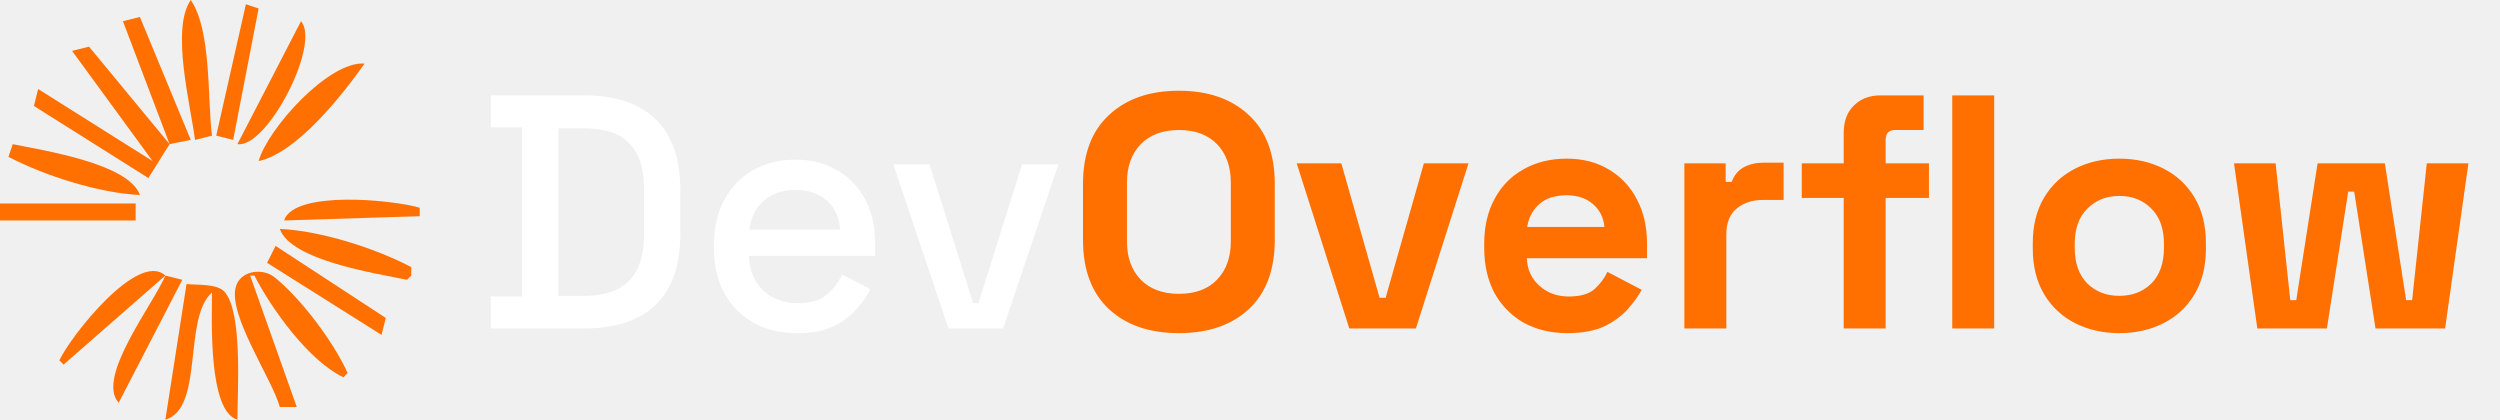
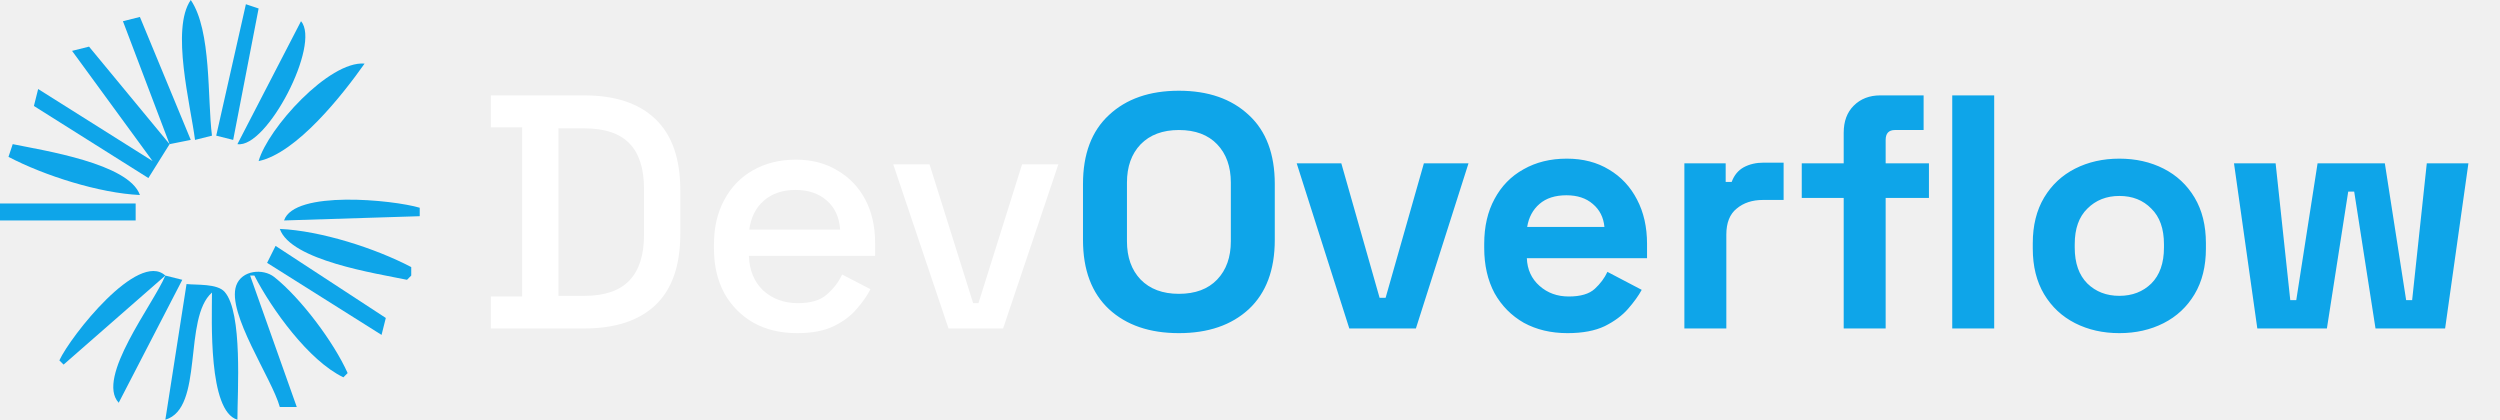
<svg xmlns="http://www.w3.org/2000/svg" width="137" height="23" viewBox="0 0 137 23" fill="none">
-   <path d="M10.454 0C9.351 1.583 10.447 5.769 10.687 7.667L11.616 7.434C11.357 5.389 11.6 1.676 10.454 0Z" fill="#FF7000" />
-   <path d="M13.475 0.232L11.849 7.434L12.778 7.667L14.172 0.465L13.475 0.232Z" fill="#FF7000" />
-   <path d="M6.737 1.162L9.293 7.899L4.879 2.555L3.949 2.788L8.363 8.828L2.091 4.879L1.858 5.808L8.131 9.757L9.293 7.899L10.454 7.667L7.666 0.929L6.737 1.162Z" fill="#FF7000" />
-   <path d="M16.495 1.162L13.01 7.899C14.63 8.144 17.593 2.416 16.495 1.162Z" fill="#FF7000" />
-   <path d="M14.172 8.828C16.262 8.388 18.783 5.184 19.98 3.485C18.03 3.321 14.673 7.044 14.172 8.828Z" fill="#FF7000" />
-   <path d="M0.697 7.899L0.465 8.596C2.43 9.627 5.448 10.585 7.667 10.687C7.065 8.957 2.38 8.247 0.697 7.899Z" fill="#FF7000" />
-   <path d="M0 11.151V12.081H7.434V11.151H0Z" fill="#FF7000" />
-   <path d="M15.566 12.081L23.001 11.848V11.384C21.526 10.948 16.121 10.409 15.566 12.081Z" fill="#FF7000" />
-   <path d="M15.334 12.545C15.937 14.278 20.623 14.985 22.304 15.333L22.536 15.101V14.636C20.558 13.598 17.567 12.643 15.334 12.545Z" fill="#FF7000" />
-   <path d="M15.101 13.475L14.637 14.404L20.909 18.353L21.142 17.424L15.101 13.475Z" fill="#FF7000" />
-   <path d="M3.253 19.748L3.485 19.98L9.061 15.101C7.564 13.726 3.877 18.41 3.253 19.748Z" fill="#FF7000" />
-   <path d="M15.333 22.303H16.263L13.707 15.101H13.94C14.892 16.948 16.925 19.775 18.818 20.677L19.051 20.445C18.299 18.759 16.49 16.343 15.034 15.185C14.413 14.691 13.238 14.803 12.942 15.656C12.418 17.172 14.904 20.735 15.333 22.303Z" fill="#FF7000" />
-   <path d="M9.061 15.101C8.412 16.66 5.234 20.699 6.505 22.071L9.99 15.333L9.061 15.101Z" fill="#FF7000" />
-   <path d="M10.222 15.566L9.061 23C11.195 22.376 10.012 17.441 11.616 16.031C11.616 17.517 11.401 22.53 13.01 23C13.009 21.505 13.312 17.119 12.307 15.991C11.899 15.533 10.788 15.627 10.222 15.566Z" fill="#FF7000" />
+   <path d="M10.454 0C9.351 1.583 10.447 5.769 10.687 7.667L11.616 7.434C11.357 5.389 11.6 1.676 10.454 0Z" fill="#0ea5e9" />
+   <path d="M13.475 0.232L11.849 7.434L12.778 7.667L14.172 0.465L13.475 0.232Z" fill="#0ea5e9" />
+   <path d="M6.737 1.162L9.293 7.899L4.879 2.555L3.949 2.788L8.363 8.828L2.091 4.879L1.858 5.808L8.131 9.757L9.293 7.899L10.454 7.667L7.666 0.929L6.737 1.162Z" fill="#0ea5e9" />
+   <path d="M16.495 1.162L13.01 7.899C14.63 8.144 17.593 2.416 16.495 1.162Z" fill="#0ea5e9" />
+   <path d="M14.172 8.828C16.262 8.388 18.783 5.184 19.98 3.485C18.03 3.321 14.673 7.044 14.172 8.828Z" fill="#0ea5e9" />
+   <path d="M0.697 7.899L0.465 8.596C2.43 9.627 5.448 10.585 7.667 10.687C7.065 8.957 2.38 8.247 0.697 7.899Z" fill="#0ea5e9" />
+   <path d="M0 11.151V12.081H7.434V11.151H0Z" fill="#0ea5e9" />
+   <path d="M15.566 12.081L23.001 11.848V11.384C21.526 10.948 16.121 10.409 15.566 12.081Z" fill="#0ea5e9" />
+   <path d="M15.334 12.545C15.937 14.278 20.623 14.985 22.304 15.333L22.536 15.101V14.636C20.558 13.598 17.567 12.643 15.334 12.545Z" fill="#0ea5e9" />
+   <path d="M15.101 13.475L14.637 14.404L20.909 18.353L21.142 17.424L15.101 13.475Z" fill="#0ea5e9" />
+   <path d="M3.253 19.748L3.485 19.98L9.061 15.101C7.564 13.726 3.877 18.41 3.253 19.748Z" fill="#0ea5e9" />
+   <path d="M15.333 22.303H16.263L13.707 15.101H13.94C14.892 16.948 16.925 19.775 18.818 20.677L19.051 20.445C18.299 18.759 16.49 16.343 15.034 15.185C14.413 14.691 13.238 14.803 12.942 15.656C12.418 17.172 14.904 20.735 15.333 22.303Z" fill="#0ea5e9" />
+   <path d="M9.061 15.101C8.412 16.66 5.234 20.699 6.505 22.071L9.99 15.333L9.061 15.101Z" fill="#0ea5e9" />
+   <path d="M10.222 15.566L9.061 23C11.195 22.376 10.012 17.441 11.616 16.031C11.616 17.517 11.401 22.53 13.01 23C13.009 21.505 13.312 17.119 12.307 15.991C11.899 15.533 10.788 15.627 10.222 15.566Z" fill="#0ea5e9" />
  <path d="M26.899 18V16.248H28.614V6.979H26.899V5.227H32.008C33.711 5.227 35.012 5.659 35.913 6.523C36.825 7.387 37.281 8.688 37.281 10.428V12.818C37.281 14.557 36.825 15.859 35.913 16.723C35.012 17.574 33.711 18 32.008 18H26.899ZM30.603 16.212H32.026C33.133 16.212 33.954 15.932 34.489 15.373C35.025 14.813 35.292 13.98 35.292 12.873V10.355C35.292 9.236 35.025 8.402 34.489 7.855C33.954 7.307 33.133 7.034 32.026 7.034H30.603V16.212ZM43.686 18.256C42.774 18.256 41.977 18.067 41.296 17.69C40.615 17.3 40.08 16.759 39.69 16.066C39.313 15.36 39.125 14.545 39.125 13.621V13.402C39.125 12.465 39.313 11.65 39.69 10.957C40.067 10.251 40.59 9.71 41.26 9.333C41.941 8.944 42.725 8.749 43.613 8.749C44.477 8.749 45.231 8.944 45.876 9.333C46.533 9.71 47.044 10.239 47.409 10.92C47.773 11.601 47.956 12.398 47.956 13.311V14.022H41.041C41.065 14.813 41.326 15.445 41.825 15.92C42.336 16.382 42.969 16.613 43.723 16.613C44.428 16.613 44.957 16.455 45.31 16.139C45.675 15.823 45.955 15.458 46.15 15.044L47.7 15.847C47.53 16.188 47.281 16.546 46.952 16.923C46.636 17.3 46.217 17.617 45.693 17.872C45.17 18.128 44.501 18.256 43.686 18.256ZM41.059 12.581H46.04C45.991 11.899 45.748 11.37 45.31 10.993C44.872 10.604 44.301 10.409 43.595 10.409C42.889 10.409 42.312 10.604 41.862 10.993C41.424 11.37 41.156 11.899 41.059 12.581ZM51.978 18L48.949 9.004H50.938L53.328 16.613H53.62L56.01 9.004H57.999L54.97 18H51.978Z" fill="white" />
-   <path d="M64.603 18.256C62.998 18.256 61.72 17.817 60.772 16.942C59.823 16.054 59.348 14.789 59.348 13.146V10.081C59.348 8.439 59.823 7.18 60.772 6.304C61.72 5.416 62.998 4.972 64.603 4.972C66.209 4.972 67.486 5.416 68.435 6.304C69.384 7.18 69.858 8.439 69.858 10.081V13.146C69.858 14.789 69.384 16.054 68.435 16.942C67.486 17.817 66.209 18.256 64.603 18.256ZM64.603 16.102C65.504 16.102 66.203 15.841 66.702 15.318C67.201 14.795 67.45 14.095 67.45 13.219V10.008C67.45 9.132 67.201 8.433 66.702 7.91C66.203 7.387 65.504 7.125 64.603 7.125C63.715 7.125 63.016 7.387 62.505 7.91C62.006 8.433 61.757 9.132 61.757 10.008V13.219C61.757 14.095 62.006 14.795 62.505 15.318C63.016 15.841 63.715 16.102 64.603 16.102ZM73.942 18L71.059 8.95H73.504L75.602 16.321H75.931L78.029 8.95H80.474L77.591 18H73.942ZM85.897 18.256C84.997 18.256 84.2 18.067 83.507 17.69C82.825 17.3 82.29 16.759 81.901 16.066C81.524 15.36 81.335 14.533 81.335 13.584V13.365C81.335 12.416 81.524 11.595 81.901 10.902C82.278 10.197 82.807 9.655 83.488 9.278C84.17 8.889 84.96 8.694 85.86 8.694C86.749 8.694 87.521 8.895 88.178 9.296C88.835 9.686 89.346 10.233 89.71 10.938C90.075 11.632 90.258 12.441 90.258 13.365V14.15H83.671C83.695 14.77 83.926 15.275 84.364 15.664C84.802 16.054 85.337 16.248 85.97 16.248C86.615 16.248 87.089 16.108 87.393 15.829C87.697 15.549 87.928 15.239 88.087 14.898L89.966 15.883C89.796 16.2 89.546 16.546 89.218 16.923C88.902 17.288 88.476 17.605 87.941 17.872C87.405 18.128 86.724 18.256 85.897 18.256ZM83.689 12.435H87.922C87.874 11.912 87.661 11.492 87.284 11.176C86.919 10.86 86.438 10.701 85.842 10.701C85.222 10.701 84.729 10.86 84.364 11.176C83.999 11.492 83.774 11.912 83.689 12.435ZM92.304 18V8.95H94.567V9.971H94.895C95.029 9.607 95.248 9.339 95.552 9.169C95.868 8.998 96.233 8.913 96.647 8.913H97.742V10.957H96.61C96.027 10.957 95.546 11.115 95.169 11.431C94.792 11.735 94.603 12.21 94.603 12.854V18H92.304ZM101.035 18V10.847H98.736V8.95H101.035V7.271C101.035 6.651 101.217 6.158 101.582 5.793C101.959 5.416 102.446 5.227 103.042 5.227H105.414V7.125H103.845C103.504 7.125 103.334 7.307 103.334 7.672V8.95H105.706V10.847H103.334V18H101.035ZM106.983 18V5.227H109.282V18H106.983ZM116.14 18.256C115.24 18.256 114.431 18.073 113.713 17.708C112.996 17.343 112.43 16.814 112.016 16.121C111.603 15.427 111.396 14.594 111.396 13.621V13.329C111.396 12.356 111.603 11.522 112.016 10.829C112.43 10.136 112.996 9.607 113.713 9.242C114.431 8.877 115.24 8.694 116.14 8.694C117.04 8.694 117.849 8.877 118.567 9.242C119.285 9.607 119.85 10.136 120.264 10.829C120.677 11.522 120.884 12.356 120.884 13.329V13.621C120.884 14.594 120.677 15.427 120.264 16.121C119.85 16.814 119.285 17.343 118.567 17.708C117.849 18.073 117.04 18.256 116.14 18.256ZM116.14 16.212C116.846 16.212 117.43 15.987 117.892 15.537C118.354 15.075 118.585 14.418 118.585 13.566V13.384C118.585 12.532 118.354 11.881 117.892 11.431C117.442 10.969 116.858 10.738 116.14 10.738C115.435 10.738 114.851 10.969 114.388 11.431C113.926 11.881 113.695 12.532 113.695 13.384V13.566C113.695 14.418 113.926 15.075 114.388 15.537C114.851 15.987 115.435 16.212 116.14 16.212ZM123.701 18L122.423 8.95H124.704L125.507 16.449H125.835L127.003 8.95H130.689L131.857 16.449H132.185L132.988 8.95H135.269L133.992 18H130.178L129.01 10.501H128.682L127.514 18H123.701Z" fill="#FF7000" />
+   <path d="M64.603 18.256C62.998 18.256 61.72 17.817 60.772 16.942C59.823 16.054 59.348 14.789 59.348 13.146V10.081C59.348 8.439 59.823 7.18 60.772 6.304C61.72 5.416 62.998 4.972 64.603 4.972C66.209 4.972 67.486 5.416 68.435 6.304C69.384 7.18 69.858 8.439 69.858 10.081V13.146C69.858 14.789 69.384 16.054 68.435 16.942C67.486 17.817 66.209 18.256 64.603 18.256ZM64.603 16.102C65.504 16.102 66.203 15.841 66.702 15.318C67.201 14.795 67.45 14.095 67.45 13.219V10.008C67.45 9.132 67.201 8.433 66.702 7.91C66.203 7.387 65.504 7.125 64.603 7.125C63.715 7.125 63.016 7.387 62.505 7.91C62.006 8.433 61.757 9.132 61.757 10.008V13.219C61.757 14.095 62.006 14.795 62.505 15.318C63.016 15.841 63.715 16.102 64.603 16.102ZM73.942 18L71.059 8.95H73.504L75.602 16.321H75.931L78.029 8.95H80.474L77.591 18H73.942ZM85.897 18.256C84.997 18.256 84.2 18.067 83.507 17.69C82.825 17.3 82.29 16.759 81.901 16.066C81.524 15.36 81.335 14.533 81.335 13.584V13.365C81.335 12.416 81.524 11.595 81.901 10.902C82.278 10.197 82.807 9.655 83.488 9.278C84.17 8.889 84.96 8.694 85.86 8.694C86.749 8.694 87.521 8.895 88.178 9.296C88.835 9.686 89.346 10.233 89.71 10.938C90.075 11.632 90.258 12.441 90.258 13.365V14.15H83.671C83.695 14.77 83.926 15.275 84.364 15.664C84.802 16.054 85.337 16.248 85.97 16.248C86.615 16.248 87.089 16.108 87.393 15.829C87.697 15.549 87.928 15.239 88.087 14.898L89.966 15.883C89.796 16.2 89.546 16.546 89.218 16.923C88.902 17.288 88.476 17.605 87.941 17.872C87.405 18.128 86.724 18.256 85.897 18.256ZM83.689 12.435H87.922C87.874 11.912 87.661 11.492 87.284 11.176C86.919 10.86 86.438 10.701 85.842 10.701C85.222 10.701 84.729 10.86 84.364 11.176C83.999 11.492 83.774 11.912 83.689 12.435ZM92.304 18V8.95H94.567V9.971H94.895C95.029 9.607 95.248 9.339 95.552 9.169C95.868 8.998 96.233 8.913 96.647 8.913H97.742V10.957H96.61C96.027 10.957 95.546 11.115 95.169 11.431C94.792 11.735 94.603 12.21 94.603 12.854V18H92.304ZM101.035 18V10.847H98.736V8.95H101.035V7.271C101.035 6.651 101.217 6.158 101.582 5.793C101.959 5.416 102.446 5.227 103.042 5.227H105.414V7.125H103.845C103.504 7.125 103.334 7.307 103.334 7.672V8.95H105.706V10.847H103.334V18H101.035ZM106.983 18V5.227H109.282V18H106.983ZM116.14 18.256C115.24 18.256 114.431 18.073 113.713 17.708C112.996 17.343 112.43 16.814 112.016 16.121C111.603 15.427 111.396 14.594 111.396 13.621V13.329C111.396 12.356 111.603 11.522 112.016 10.829C112.43 10.136 112.996 9.607 113.713 9.242C114.431 8.877 115.24 8.694 116.14 8.694C117.04 8.694 117.849 8.877 118.567 9.242C119.285 9.607 119.85 10.136 120.264 10.829C120.677 11.522 120.884 12.356 120.884 13.329V13.621C120.884 14.594 120.677 15.427 120.264 16.121C119.85 16.814 119.285 17.343 118.567 17.708C117.849 18.073 117.04 18.256 116.14 18.256ZM116.14 16.212C116.846 16.212 117.43 15.987 117.892 15.537C118.354 15.075 118.585 14.418 118.585 13.566V13.384C118.585 12.532 118.354 11.881 117.892 11.431C117.442 10.969 116.858 10.738 116.14 10.738C115.435 10.738 114.851 10.969 114.388 11.431C113.926 11.881 113.695 12.532 113.695 13.384V13.566C113.695 14.418 113.926 15.075 114.388 15.537C114.851 15.987 115.435 16.212 116.14 16.212ZM123.701 18L122.423 8.95H124.704L125.507 16.449H125.835L127.003 8.95H130.689L131.857 16.449H132.185L132.988 8.95H135.269L133.992 18H130.178L129.01 10.501H128.682L127.514 18H123.701Z" fill="#0ea5e9" />
</svg>
